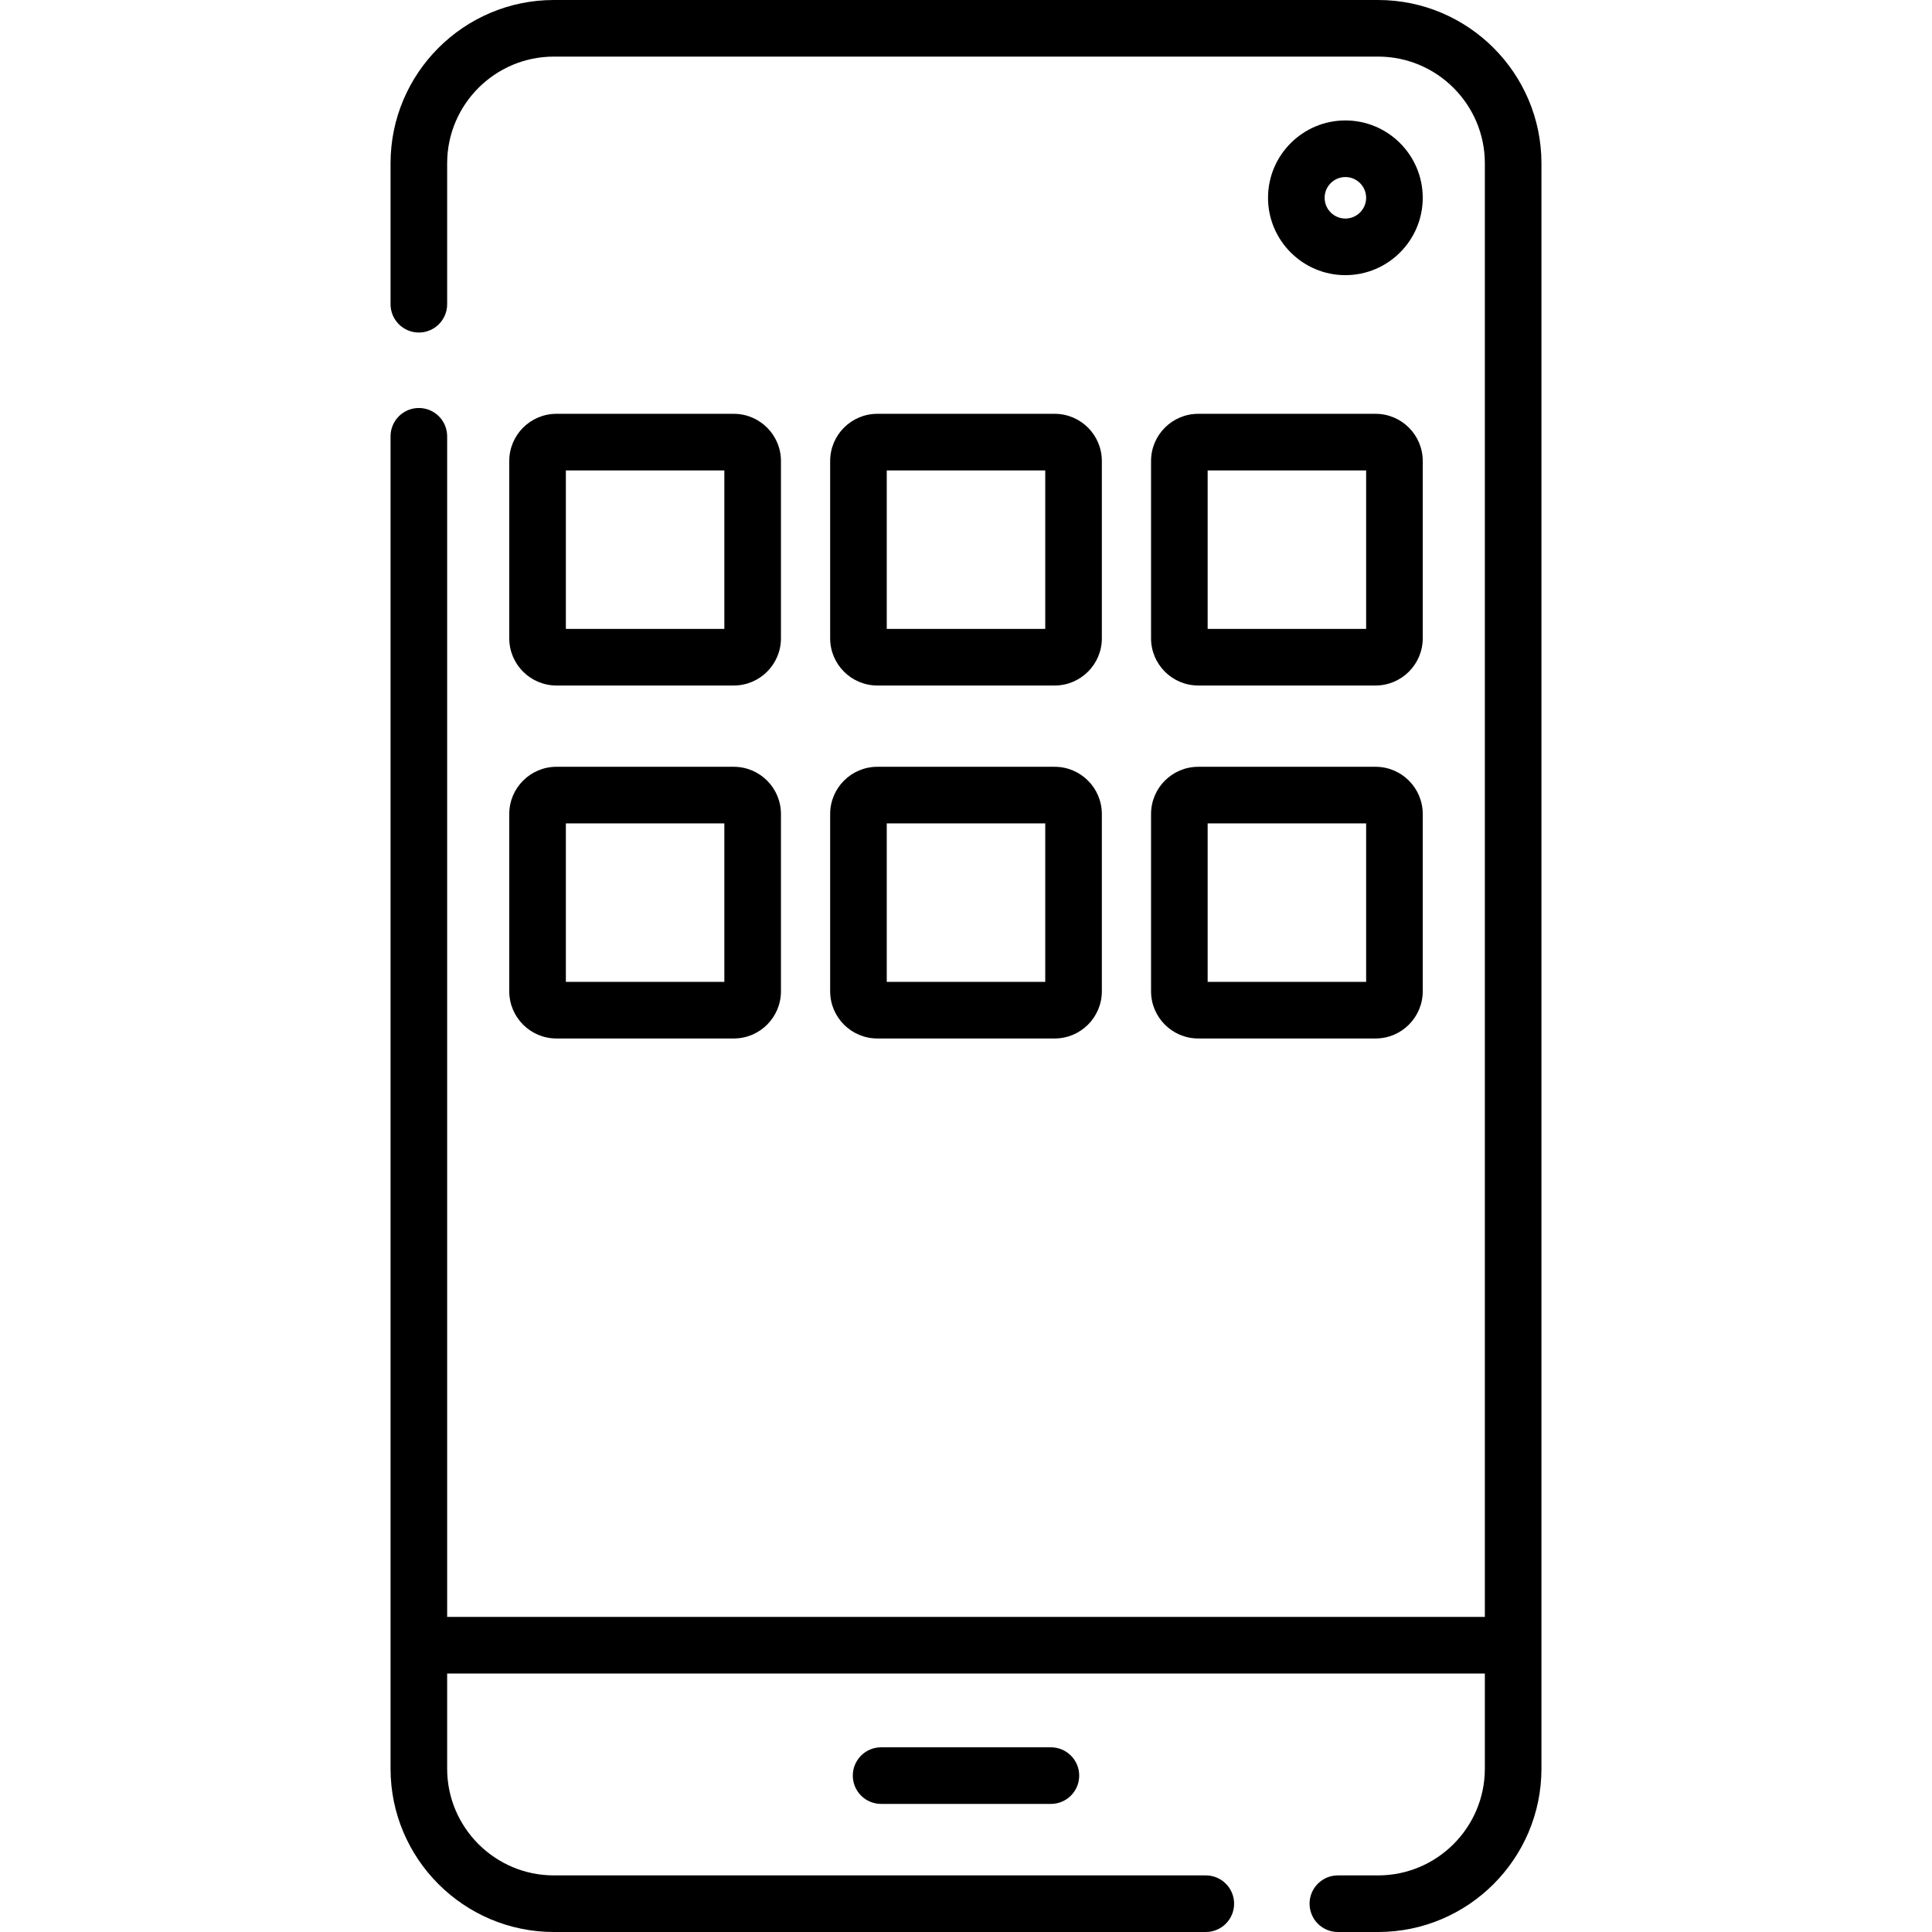
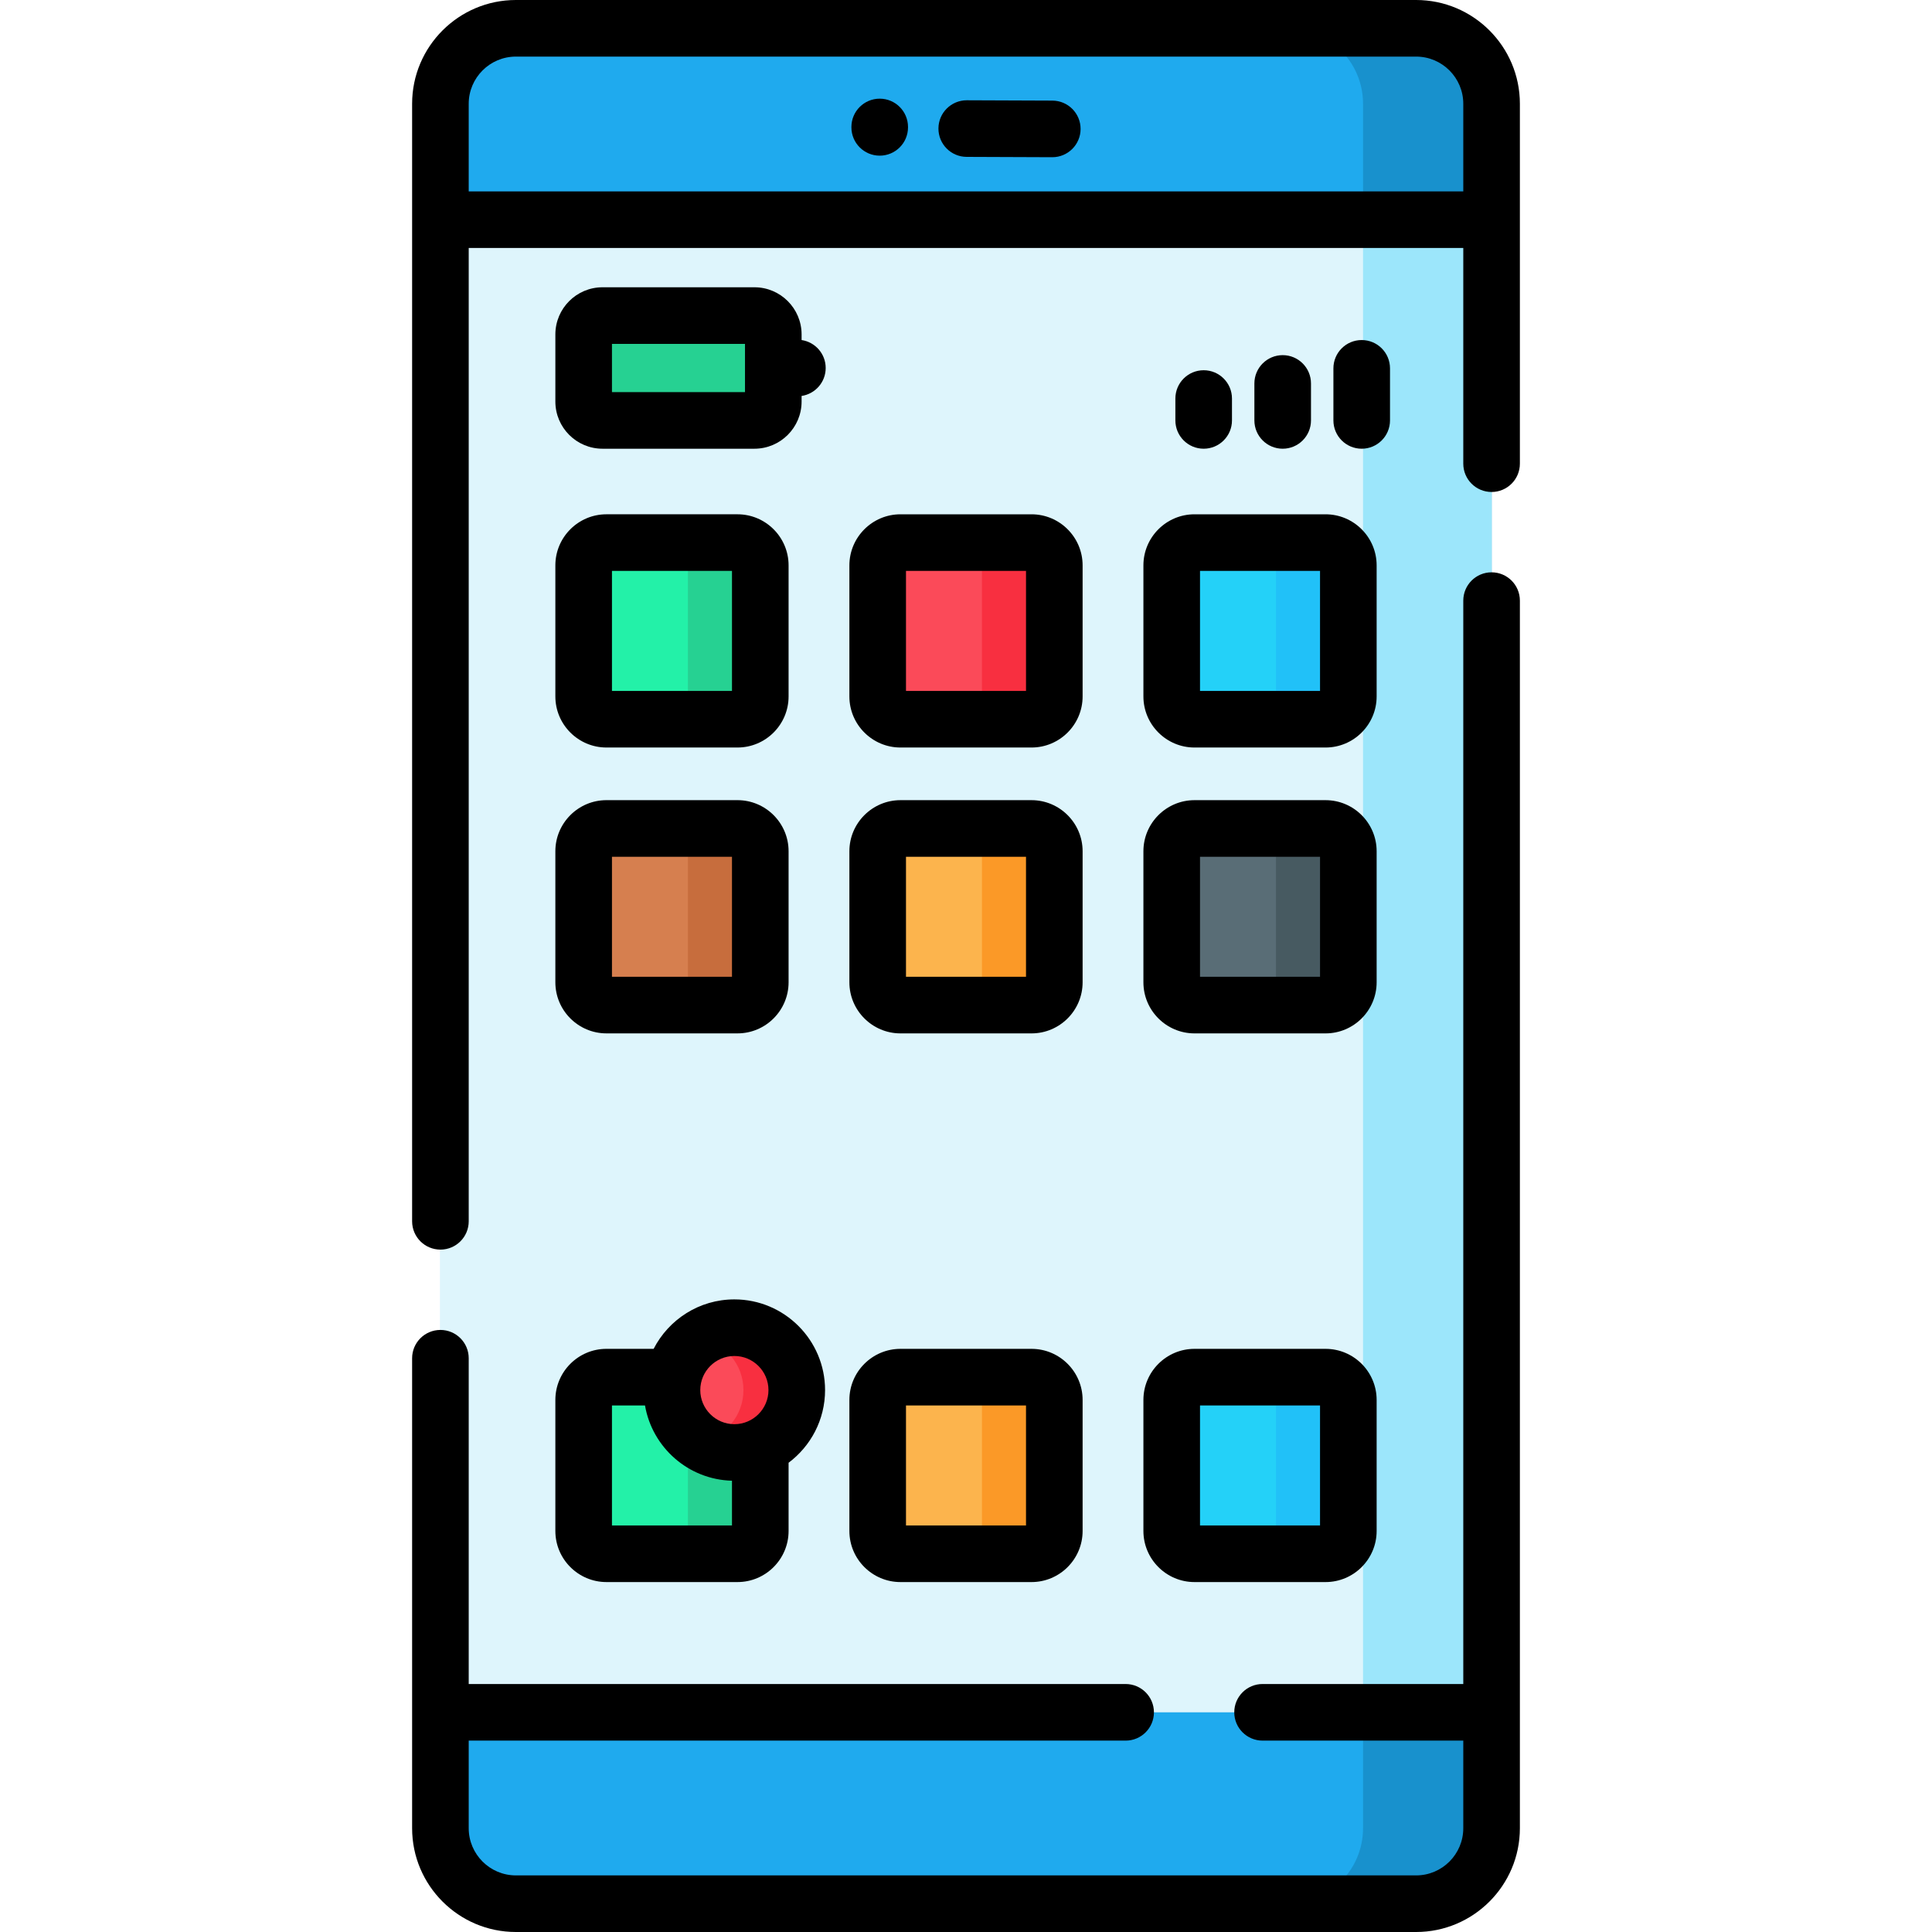
<svg xmlns="http://www.w3.org/2000/svg" id="Capa_1" enable-background="new 0 0 512 512" height="512" viewBox="0 0 512 512" width="512">
  <g>
-     <path d="m356.54 72.919c-11.304 0-20.5-9.196-20.5-20.5s9.196-20.5 20.5-20.5 20.5 9.196 20.5 20.5-9.197 20.5-20.5 20.5zm0-26c-3.033 0-5.5 2.467-5.5 5.5s2.467 5.5 5.5 5.5 5.5-2.467 5.5-5.5-2.468-5.5-5.5-5.5z" />
    <g>
-       <path d="m365.213 0h-218.426c-23.869 0-43.287 19.418-43.287 43.287v37.337c0 4.142 3.358 7.5 7.5 7.5s7.5-3.358 7.5-7.5v-37.337c0-15.598 12.689-28.287 28.287-28.287h218.427c15.597 0 28.287 12.689 28.287 28.287v385.213h-275v-312.876c0-4.142-3.358-7.5-7.5-7.5s-7.5 3.358-7.5 7.5v320.376 32.713c0 23.868 19.418 43.287 43.287 43.287h172.764c4.142 0 7.5-3.358 7.5-7.5s-3.358-7.5-7.5-7.5h-172.765c-15.597 0-28.287-12.689-28.287-28.287v-25.213h275v25.213c0 15.597-12.689 28.287-28.287 28.287h-10.663c-4.142 0-7.5 3.358-7.5 7.5s3.358 7.5 7.5 7.5h10.663c23.868 0 43.287-19.418 43.287-43.287v-32.713-392.713c0-23.869-19.418-43.287-43.287-43.287z" />
-       <path d="m233.5 463.055c-4.142 0-7.5 3.358-7.5 7.5s3.358 7.5 7.5 7.5h45c4.142 0 7.5-3.358 7.5-7.5s-3.358-7.5-7.5-7.5z" />
-       <path d="m232.5 181.666h47c6.893 0 12.5-5.607 12.5-12.5v-47c0-6.893-5.607-12.5-12.5-12.5h-47c-6.893 0-12.5 5.607-12.5 12.5v47c0 6.892 5.607 12.5 12.5 12.5zm2.5-57h42v42h-42z" />
-       <path d="m147.46 181.666h47c6.893 0 12.5-5.607 12.5-12.5v-47c0-6.893-5.607-12.5-12.5-12.5h-47c-6.893 0-12.5 5.607-12.5 12.5v47c0 6.892 5.608 12.5 12.5 12.5zm2.5-57h42v42h-42z" />
-       <path d="m317.54 181.666h47c6.893 0 12.5-5.607 12.5-12.5v-47c0-6.893-5.607-12.5-12.5-12.5h-47c-6.893 0-12.5 5.607-12.5 12.5v47c0 6.892 5.607 12.5 12.5 12.5zm2.5-57h42v42h-42z" />
-       <path d="m220 262.708c0 6.893 5.607 12.5 12.5 12.5h47c6.893 0 12.5-5.607 12.5-12.5v-47c0-6.893-5.607-12.5-12.5-12.5h-47c-6.893 0-12.5 5.607-12.5 12.5zm15-44.5h42v42h-42z" />
-       <path d="m134.96 262.708c0 6.893 5.607 12.5 12.5 12.5h47c6.893 0 12.5-5.607 12.5-12.5v-47c0-6.893-5.607-12.5-12.5-12.5h-47c-6.893 0-12.5 5.607-12.5 12.5zm15-44.5h42v42h-42z" />
-       <path d="m305.04 262.708c0 6.893 5.607 12.5 12.5 12.5h47c6.893 0 12.5-5.607 12.5-12.5v-47c0-6.893-5.607-12.5-12.5-12.5h-47c-6.893 0-12.5 5.607-12.5 12.5zm15-44.5h42v42h-42z" />
+       <g>
+         <g>
+           <g>
+             <path d="m375.285 504.5h-238.57c-11.046 0-20-8.954-20-20v-457c0-11.046 8.954-20 20-20h238.571c11.046 0 20 8.954 20 20v457c-.001 11.046-8.955 20-20.001 20z" fill="#1faaee" />
+             <path d="m395.29 27.5v457c0 11.05-8.96 20-20 20h-34.07c11.04 0 20-8.95 20-20v-457c0-11.05-8.96-20-20-20h34.07c11.04 0 20 8.95 20 20z" fill="#1891cd" />
+             <path d="m116.71 58.22h278.58v395.56h-278.58z" fill="#def5fc" />
+             <path d="m361.22 58.22h34.07v395.56h-34.07z" fill="#9ce6fb" />
+           </g>
+         </g>
+       </g>
+       <g>
+         <g>
+           <g>
+             <g>
+               <g>
+                 <path d="m201.485 370.996v34.723c0 3.341-2.707 6.042-6.042 6.042h-34.723c-3.335 0-6.042-2.701-6.042-6.042v-34.723c0-3.335 2.707-6.042 6.042-6.042h34.723c3.335 0 6.042 2.707 6.042 6.042z" fill="#23f1a8" />
+                 <path d="m201.481 370.997v34.723c0 3.335-2.701 6.042-6.042 6.042h-19.172c3.335 0 6.042-2.707 6.042-6.042v-34.723c0-3.335-2.707-6.042-6.042-6.042h19.172c3.341 0 6.042 2.707 6.042 6.042z" fill="#26d192" />
+               </g>
+             </g>
+           </g>
+           <g>
+             <circle cx="194.616" cy="368.387" fill="#fb4a59" r="16.535" />
+             <path d="m211.146 368.385c0 9.136-7.393 16.54-16.529 16.54-3.402 0-6.575-1.034-9.196-2.789 6.587-1.118 11.6-6.84 11.6-13.752 0-6.888-5.013-12.622-11.588-13.74 2.621-1.767 5.782-2.789 9.184-2.789 9.136.002 16.529 7.395 16.529 16.53z" fill="#f82f40" />
+           </g>
+         </g>
+         <g>
+           <g>
+             <g>
+               <g>
+                 <path d="m279.404 370.997v34.723c0 3.341-2.707 6.042-6.042 6.042h-34.723c-3.335 0-6.042-2.701-6.042-6.042v-34.723c0-3.335 2.707-6.042 6.042-6.042h34.723c3.336 0 6.042 2.707 6.042 6.042z" fill="#fcb44d" />
+                 <path d="m279.4 370.998v34.723c0 3.335-2.701 6.042-6.042 6.042h-19.172c3.335 0 6.042-2.707 6.042-6.042v-34.723c0-3.335-2.707-6.042-6.042-6.042h19.172c3.342 0 6.042 2.707 6.042 6.042z" fill="#fb9927" />
+               </g>
+             </g>
+           </g>
+         </g>
+         <g>
+           <g>
+             <g>
+               <g>
+                 <path d="m357.324 370.997v34.723c0 3.341-2.707 6.042-6.042 6.042h-34.723c-3.335 0-6.042-2.701-6.042-6.042v-34.723c0-3.335 2.707-6.042 6.042-6.042h34.723c3.335 0 6.042 2.707 6.042 6.042z" fill="#24d1f8" />
+                 <path d="m357.32 370.998v34.723c0 3.335-2.701 6.042-6.042 6.042h-19.172c3.335 0 6.042-2.707 6.042-6.042v-34.723c0-3.335-2.707-6.042-6.042-6.042h19.172c3.341 0 6.042 2.707 6.042 6.042z" fill="#21c1f8" />
+               </g>
+             </g>
+           </g>
+         </g>
+       </g>
+       <g>
+         <g>
+           <g>
+             <g>
+               <g>
+                 <g>
+                   <path d="m201.485 225.59v34.723c0 3.341-2.707 6.042-6.042 6.042h-34.723c-3.335 0-6.042-2.701-6.042-6.042v-34.723c0-3.335 2.707-6.042 6.042-6.042h34.723c3.335 0 6.042 2.707 6.042 6.042z" fill="#d67f4f" />
+                   <path d="m201.481 225.591v34.723c0 3.335-2.701 6.042-6.042 6.042h-19.172c3.335 0 6.042-2.707 6.042-6.042v-34.723c0-3.335-2.707-6.042-6.042-6.042h19.172c3.341 0 6.042 2.707 6.042 6.042z" fill="#c76d3d" />
+                 </g>
+               </g>
+             </g>
+           </g>
+           <g>
+             <g>
+               <g>
+                 <g>
+                   <path d="m279.404 225.592v34.723c0 3.341-2.707 6.042-6.042 6.042h-34.723c-3.335 0-6.042-2.701-6.042-6.042v-34.723c0-3.335 2.707-6.042 6.042-6.042h34.723c3.336-.001 6.042 2.706 6.042 6.042z" fill="#fcb44d" />
+                   <path d="m279.4 225.592v34.723c0 3.335-2.701 6.042-6.042 6.042h-19.172c3.335 0 6.042-2.707 6.042-6.042v-34.723c0-3.335-2.707-6.042-6.042-6.042h19.172c3.342 0 6.042 2.707 6.042 6.042z" fill="#fb9927" />
+                 </g>
+               </g>
+             </g>
+           </g>
+           <g>
+             <g>
+               <g>
+                 <g>
+                   <path d="m357.324 225.592v34.723c0 3.341-2.707 6.042-6.042 6.042h-34.723c-3.335 0-6.042-2.701-6.042-6.042v-34.723c0-3.335 2.707-6.042 6.042-6.042h34.723c3.335-.001 6.042 2.706 6.042 6.042z" fill="#596d76" />
+                   <path d="m357.32 225.592v34.723c0 3.335-2.701 6.042-6.042 6.042h-19.172c3.335 0 6.042-2.707 6.042-6.042v-34.723c0-3.335-2.707-6.042-6.042-6.042h19.172c3.341 0 6.042 2.707 6.042 6.042z" fill="#475a61" />
+                 </g>
+               </g>
+             </g>
+           </g>
+         </g>
+         <g>
+           <g>
+             <g>
+               <g>
+                 <g>
+                   <path d="m201.485 149.832v34.723c0 3.341-2.707 6.042-6.042 6.042h-34.723c-3.335 0-6.042-2.701-6.042-6.042v-34.723c0-3.335 2.707-6.042 6.042-6.042h34.723c3.335 0 6.042 2.707 6.042 6.042z" fill="#23f1a8" />
+                   <path d="m201.481 149.833v34.723c0 3.335-2.701 6.042-6.042 6.042h-19.172c3.335 0 6.042-2.707 6.042-6.042v-34.723c0-3.335-2.707-6.042-6.042-6.042h19.172c3.341 0 6.042 2.707 6.042 6.042z" fill="#26d192" />
+                 </g>
+               </g>
+             </g>
+           </g>
+           <g>
+             <g>
+               <g>
+                 <g>
+                   <path d="m279.404 149.833v34.723c0 3.341-2.707 6.042-6.042 6.042h-34.723c-3.335 0-6.042-2.701-6.042-6.042v-34.723c0-3.335 2.707-6.042 6.042-6.042h34.723c3.336 0 6.042 2.707 6.042 6.042z" fill="#fb4a59" />
+                   <path d="m279.4 149.834v34.723c0 3.335-2.701 6.042-6.042 6.042h-19.172c3.335 0 6.042-2.707 6.042-6.042v-34.723c0-3.335-2.707-6.042-6.042-6.042h19.172c3.342 0 6.042 2.707 6.042 6.042z" fill="#f82f40" />
+                 </g>
+               </g>
+             </g>
+           </g>
+           <g>
+             <g>
+               <g>
+                 <g>
+                   <path d="m357.324 149.833v34.723c0 3.341-2.707 6.042-6.042 6.042h-34.723c-3.335 0-6.042-2.701-6.042-6.042v-34.723c0-3.335 2.707-6.042 6.042-6.042h34.723c3.335 0 6.042 2.707 6.042 6.042z" fill="#24d1f8" />
+                   <path d="m357.32 149.834v34.723c0 3.335-2.701 6.042-6.042 6.042h-19.172c3.335 0 6.042-2.707 6.042-6.042v-34.723c0-3.335-2.707-6.042-6.042-6.042h19.172c3.341 0 6.042 2.707 6.042 6.042z" fill="#21c1f8" />
+                 </g>
+               </g>
+             </g>
+           </g>
+         </g>
+       </g>
+       <g>
+         <g>
+           <path d="m199.932 111.415h-40.255c-2.761 0-5-2.239-5-5v-17.785c0-2.761 2.239-5 5-5h40.255c2.761 0 5 2.239 5 5v17.785c0 2.761-2.238 5-5 5z" fill="#26d192" />
+         </g>
+       </g>
+     </g>
+     <g>
+       <path d="m395.285 151.67c-4.142 0-7.5 3.358-7.5 7.5v287.112h-53.193c-4.142 0-7.5 3.358-7.5 7.5s3.358 7.5 7.5 7.5h53.193v23.218c0 6.893-5.607 12.5-12.5 12.5h-238.57c-6.893 0-12.5-5.607-12.5-12.5v-23.217h174.088c4.142 0 7.5-3.358 7.5-7.5s-3.358-7.5-7.5-7.5h-174.088v-86.334c0-4.142-3.358-7.5-7.5-7.5s-7.5 3.358-7.5 7.5v124.551c0 15.164 12.336 27.5 27.5 27.5h238.57c15.164 0 27.5-12.336 27.5-27.5v-325.33c0-4.142-3.358-7.5-7.5-7.5z" />
+       <path d="m375.285 0h-238.57c-15.164 0-27.5 12.336-27.5 27.5v296.159c0 4.142 3.358 7.5 7.5 7.5s7.5-3.358 7.5-7.5v-257.942h263.57v57.164c0 4.142 3.358 7.5 7.5 7.5s7.5-3.358 7.5-7.5v-95.381c0-15.164-12.336-27.5-27.5-27.5zm-251.07 50.717v-23.217c0-6.893 5.607-12.5 12.5-12.5h238.57c6.893 0 12.5 5.607 12.5 12.5v23.217z" />
+       <path d="m233.133 26.148c-4.142 0-7.5 3.358-7.5 7.5v.104c0 4.142 3.358 7.5 7.5 7.5s7.5-3.358 7.5-7.5v-.104c0-4.142-3.358-7.5-7.5-7.5z" />
+       <path d="m278.896 26.662-22.669-.088c-.01 0-.02 0-.03 0-4.128 0-7.483 3.339-7.5 7.471-.016 4.142 3.329 7.513 7.471 7.529l22.669.088h.03c4.128 0 7.483-3.339 7.5-7.471.016-4.142-3.329-7.513-7.471-7.529z" />
+       <path d="m147.176 405.721c0 7.467 6.075 13.542 13.542 13.542h34.723c7.467 0 13.542-6.075 13.542-13.542v-18.077c5.865-4.387 9.668-11.386 9.668-19.257 0-13.253-10.782-24.035-24.035-24.035-9.318 0-17.409 5.334-21.395 13.105h-12.503c-7.467 0-13.542 6.075-13.542 13.542zm47.44-46.369c4.982 0 9.035 4.053 9.035 9.035s-4.053 9.035-9.035 9.035-9.035-4.053-9.035-9.035 4.053-9.035 9.035-9.035zm-32.44 13.105h8.756c1.905 11.118 11.469 19.647 23.05 19.949v11.858h-31.807v-31.807z" />
+       <path d="m225.096 405.723c0 7.467 6.075 13.542 13.542 13.542h34.723c7.467 0 13.542-6.075 13.542-13.542v-34.723c0-7.467-6.075-13.542-13.542-13.542h-34.723c-7.467 0-13.542 6.075-13.542 13.542zm15-33.265h31.807v31.807h-31.807z" />
+       <path d="m303.016 405.723c0 7.467 6.075 13.542 13.542 13.542h34.723c7.467 0 13.542-6.075 13.542-13.542v-34.723c0-7.467-6.075-13.542-13.542-13.542h-34.723c-7.467 0-13.542 6.075-13.542 13.542zm15-33.265h31.807v31.807h-31.807z" />
+       <path d="m147.176 260.315c0 7.467 6.075 13.542 13.542 13.542h34.723c7.467 0 13.542-6.075 13.542-13.542v-34.723c0-7.467-6.075-13.542-13.542-13.542h-34.723c-7.467 0-13.542 6.075-13.542 13.542zm15-33.264h31.807v31.807h-31.807z" />
+       <path d="m225.096 260.317c0 7.467 6.075 13.542 13.542 13.542h34.723c7.467 0 13.542-6.075 13.542-13.542v-34.723c0-7.467-6.075-13.542-13.542-13.542h-34.723c-7.467 0-13.542 6.075-13.542 13.542zm15-33.265h31.807v31.807h-31.807z" />
+       <path d="m303.016 260.317c0 7.467 6.075 13.542 13.542 13.542h34.723c7.467 0 13.542-6.075 13.542-13.542v-34.723c0-7.467-6.075-13.542-13.542-13.542h-34.723c-7.467 0-13.542 6.075-13.542 13.542zm15-33.265h31.807v31.807h-31.807z" />
+       <path d="m147.176 184.557c0 7.467 6.075 13.542 13.542 13.542h34.723c7.467 0 13.542-6.075 13.542-13.542v-34.723c0-7.467-6.075-13.542-13.542-13.542h-34.723c-7.467 0-13.542 6.075-13.542 13.542zm15-33.265h31.807v31.807h-31.807z" />
+       <path d="m238.638 198.101h34.723c7.467 0 13.542-6.075 13.542-13.542v-34.723c0-7.467-6.075-13.542-13.542-13.542h-34.723c-7.467 0-13.542 6.075-13.542 13.542v34.723c0 7.467 6.075 13.542 13.542 13.542zm1.458-46.808h31.807v31.807h-31.807z" />
+       <path d="m303.016 149.836v34.723c0 7.467 6.075 13.542 13.542 13.542h34.723c7.467 0 13.542-6.075 13.542-13.542v-34.723c0-7.467-6.075-13.542-13.542-13.542h-34.723c-7.468-.001-13.542 6.075-13.542 13.542zm15 1.457h31.807v31.807h-31.807z" />
+       <path d="m326.486 111.415v-5.799c0-4.142-3.358-7.5-7.5-7.5s-7.5 3.358-7.5 7.5v5.799c0 4.142 3.358 7.5 7.5 7.5s7.5-3.358 7.5-7.5z" />
+       <path d="m347.426 111.415v-9.799c0-4.142-3.358-7.5-7.5-7.5s-7.5 3.358-7.5 7.5v9.799c0 4.142 3.358 7.5 7.5 7.5s7.5-3.358 7.5-7.5z" />
+       <path d="m368.366 111.415v-13.799c0-4.142-3.358-7.5-7.5-7.5s-7.5 3.358-7.5 7.5v13.799c0 4.142 3.358 7.5 7.5 7.5s7.5-3.358 7.5-7.5z" />
+       <path d="m199.932 76.13h-40.255c-6.893 0-12.5 5.607-12.5 12.5v17.785c0 6.893 5.607 12.5 12.5 12.5h40.255c6.893 0 12.5-5.607 12.5-12.5v-1.484c3.612-.54 6.385-3.646 6.385-7.408s-2.773-6.869-6.385-7.408v-1.485c0-6.893-5.607-12.5-12.5-12.5zm-2.5 27.785h-35.255v-12.785h35.255z" />
    </g>
  </g>
</svg>
